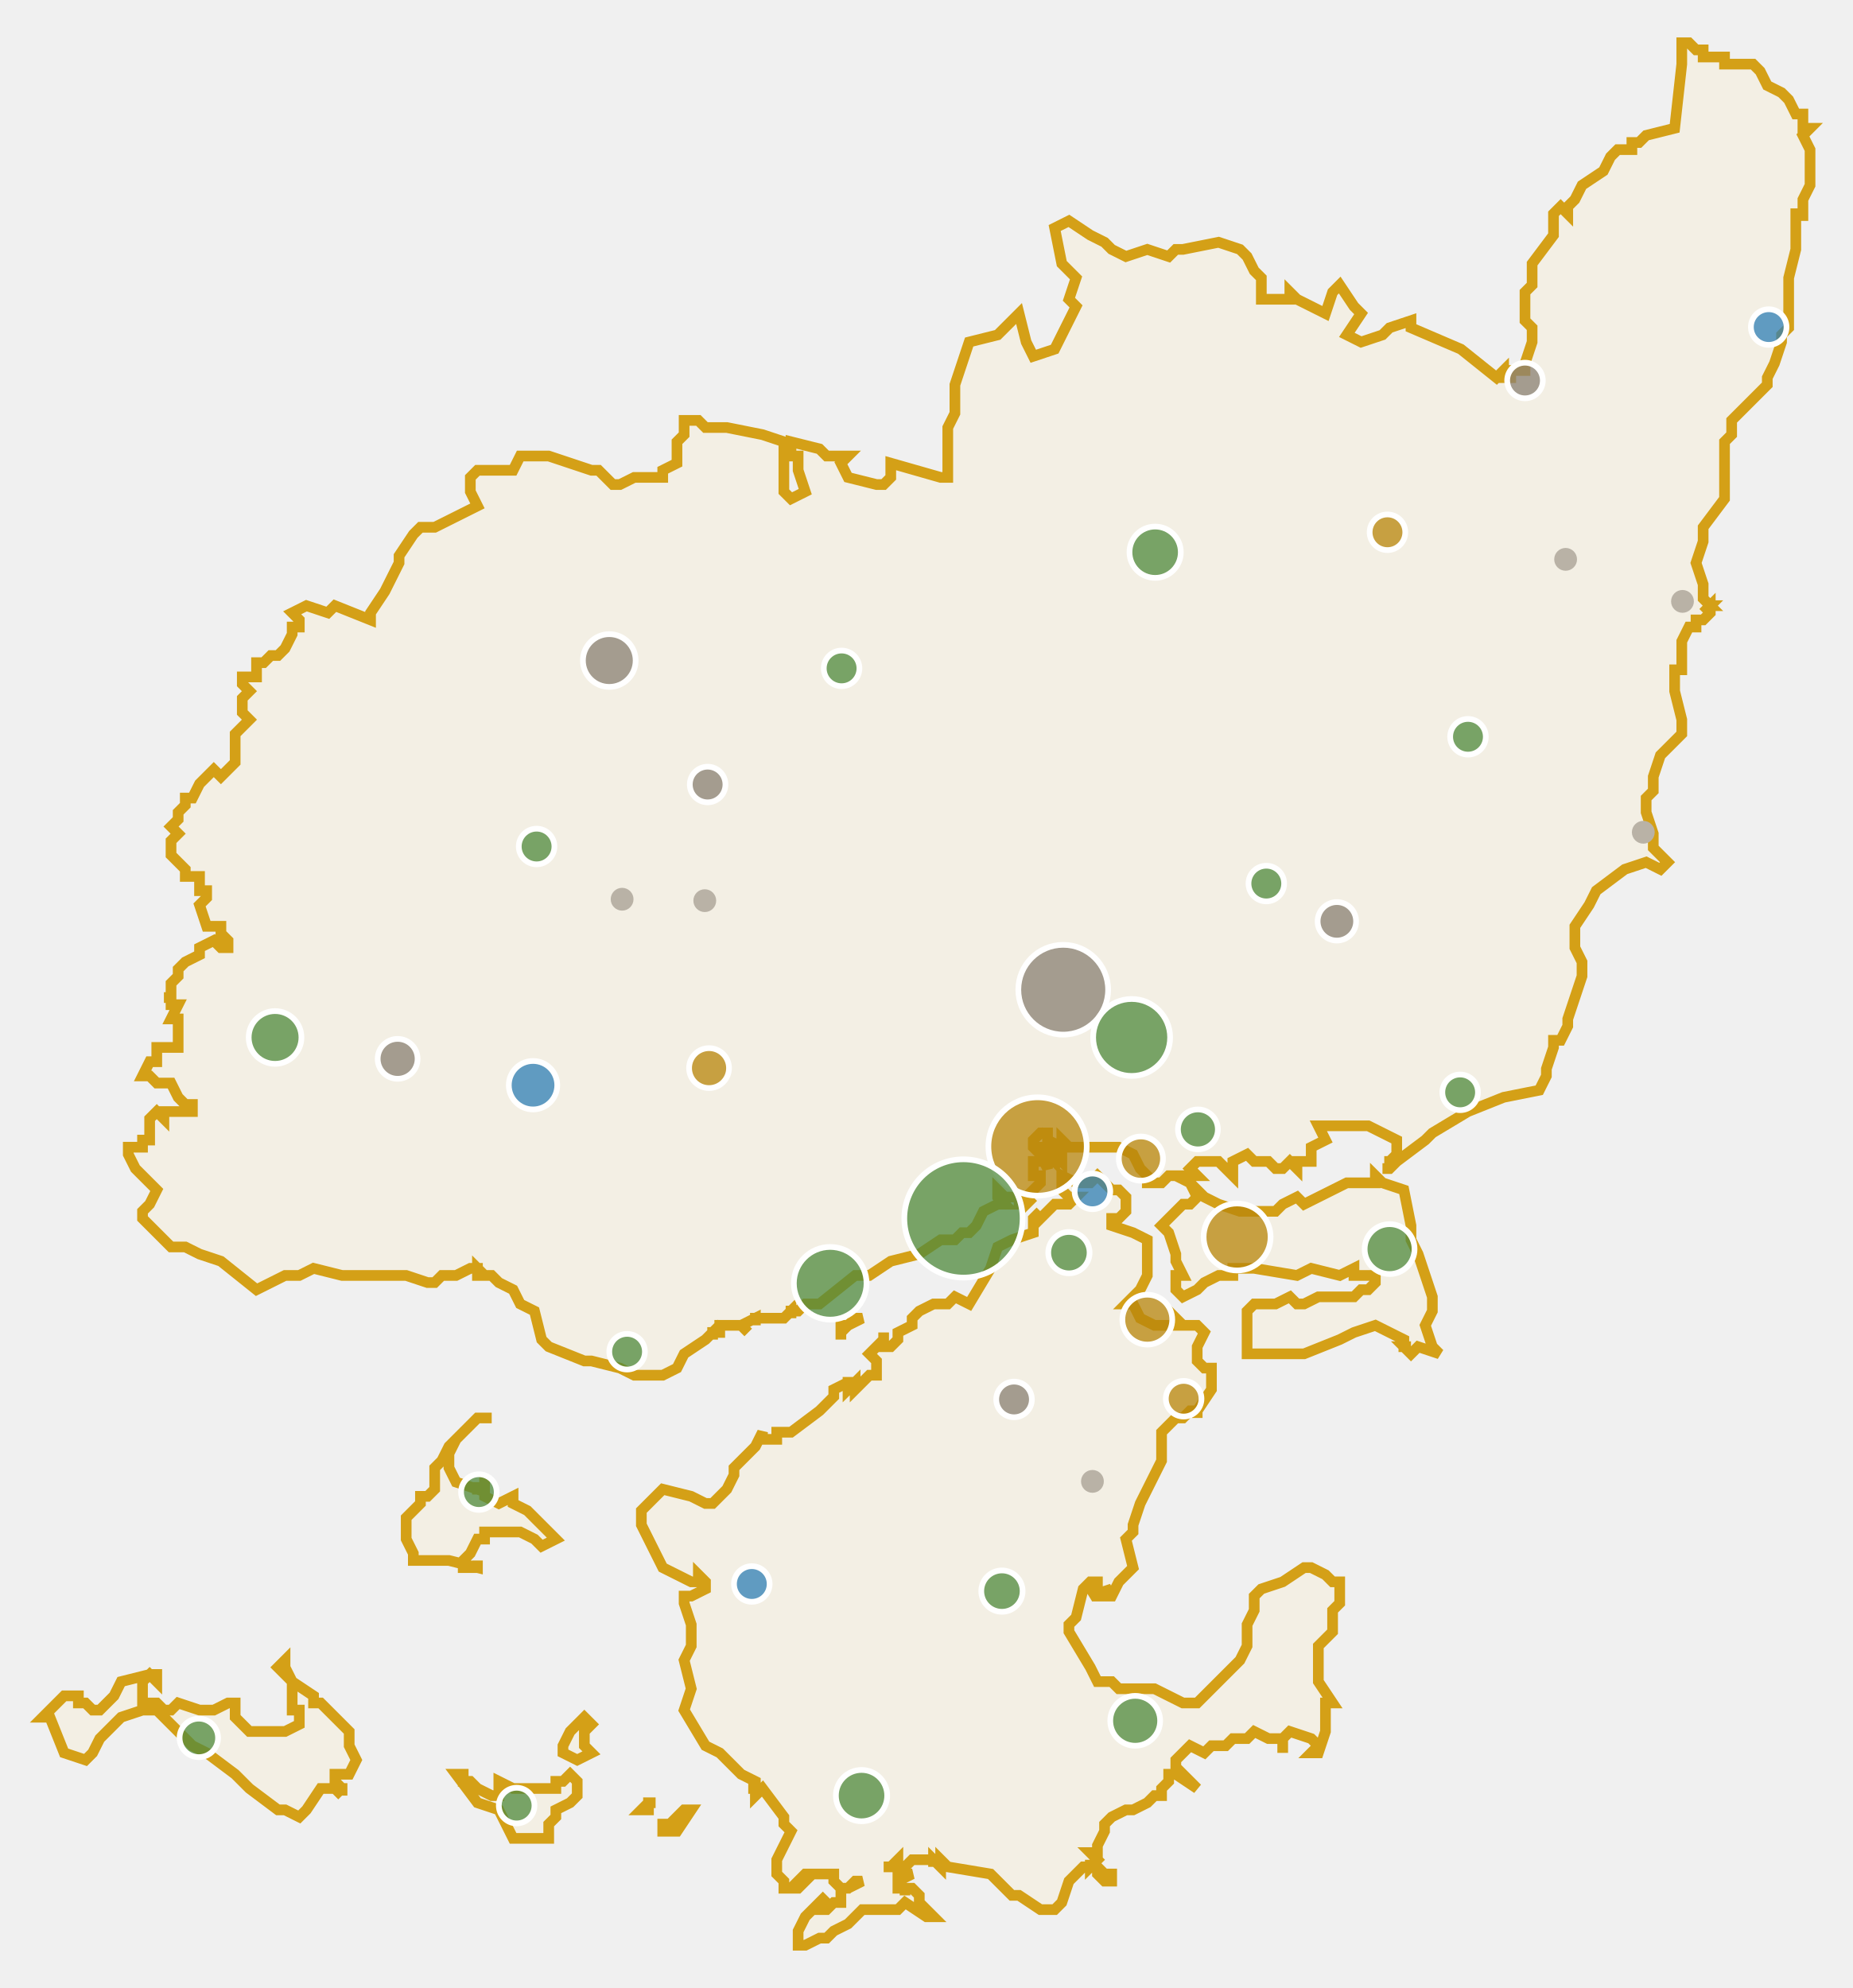
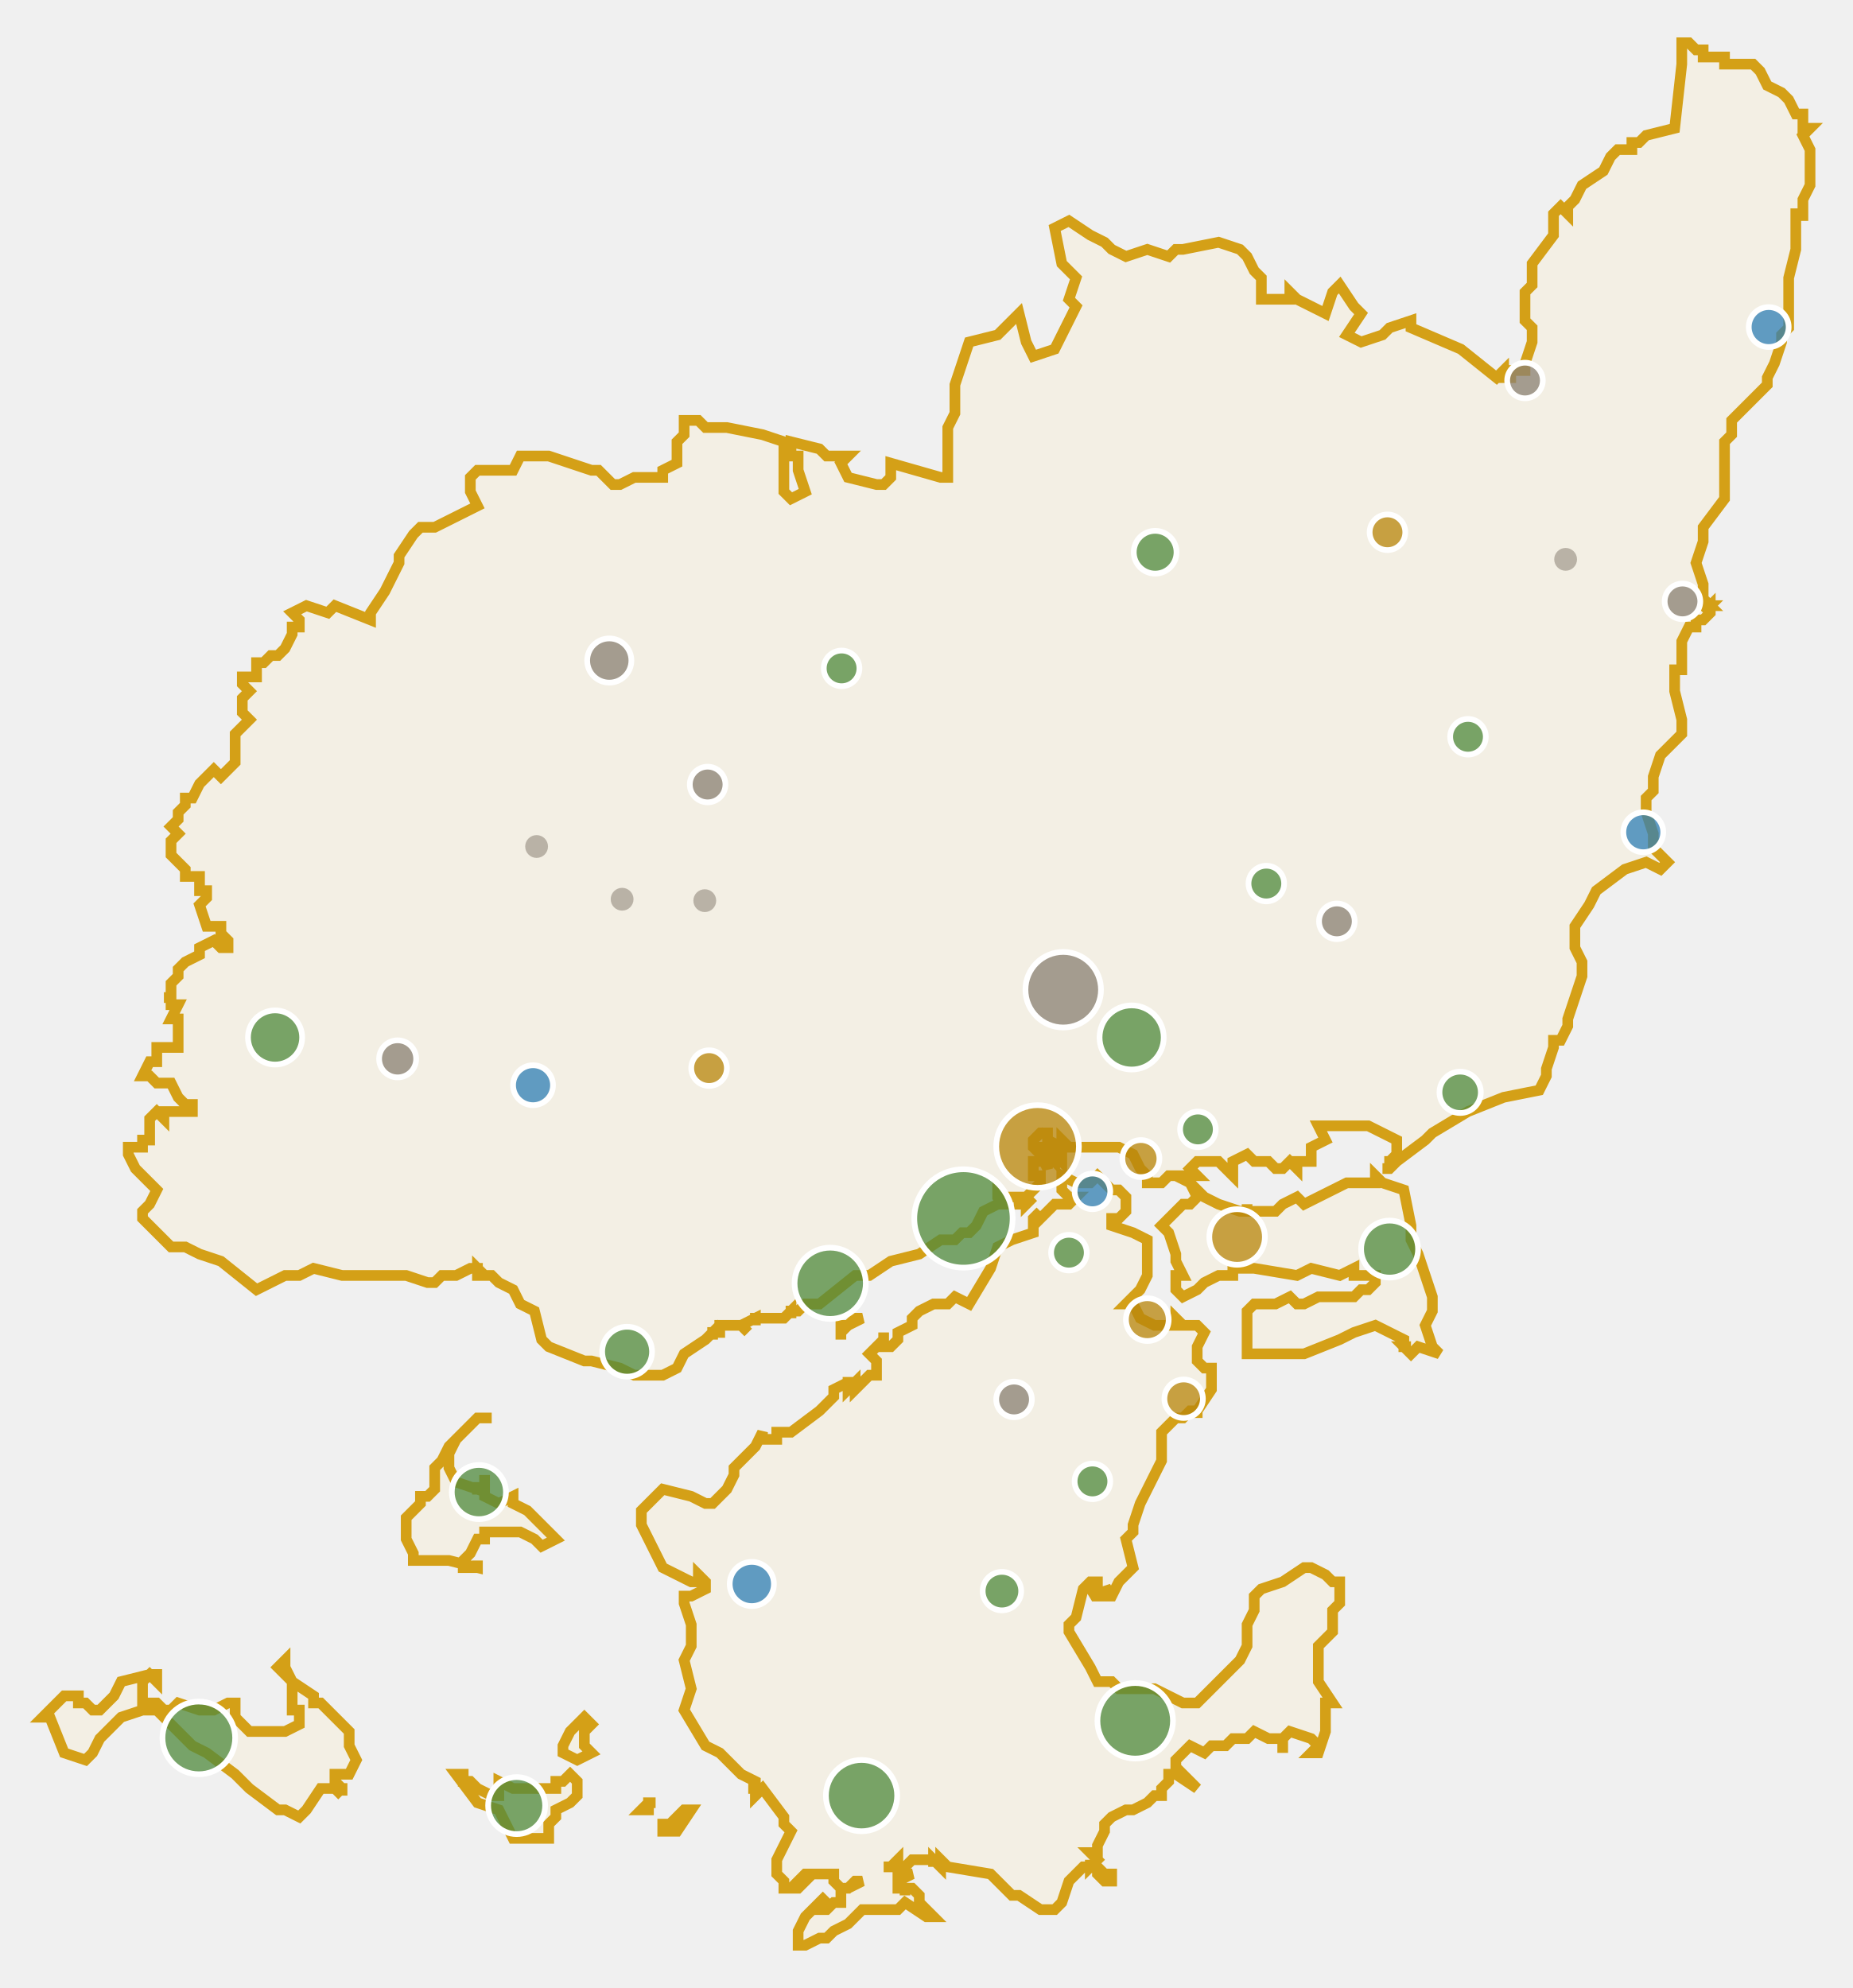
<svg xmlns="http://www.w3.org/2000/svg" viewBox="0 0 260 279" width="260" height="279">
  <path d="M154,263L155,264L156,264L156,263L155,263L154,262L154,263ZM147,162L148,163L148,162L149,163L149,162L147,160L147,161L146,161L146,162L147,164L147,163L147,162ZM166,35L165,35L164,36L161,35L158,36L156,35L155,34L153,33L150,31L148,32L149,37L151,39L150,42L151,43L148,49L145,50L144,48L143,44L140,47L136,48L135,51L134,54L134,56L134,58L133,60L133,66L133,67L132,67L125,65L125,67L124,68L123,68L119,67L118,65L119,64L118,64L116,64L115,63L111,62L111,64L112,64L112,66L113,69L111,70L110,69L110,67L110,62L107,61L102,60L101,60L99,60L98,59L96,59L96,61L95,62L95,64L95,65L93,66L93,67L91,67L90,67L89,67L87,68L86,68L84,66L83,66L80,65L77,64L73,64L72,66L67,66L66,67L66,68L66,69L67,71L61,74L59,74L58,75L56,78L56,79L55,81L54,83L52,86L52,87L47,85L46,86L43,85L41,86L42,87L42,88L41,88L41,89L40,91L39,92L38,92L37,93L36,93L36,94L36,95L34,95L34,96L35,97L34,98L34,99L34,100L35,101L33,103L33,107L31,109L30,108L28,110L27,112L26,112L26,113L25,114L25,115L24,116L25,117L24,118L24,120L26,122L26,123L28,123L28,124L28,125L29,125L29,126L28,127L29,130L30,130L31,130L31,131L32,132L32,133L31,133L30,132L28,133L28,134L26,135L25,136L25,137L24,138L24,139L24,140L23,140L24,140L24,141L25,141L24,143L25,143L25,144L25,145L25,147L24,147L22,147L22,149L21,149L20,151L21,151L22,152L24,152L25,154L26,155L27,155L27,156L24,156L23,156L23,157L22,156L21,157L21,158L21,159L21,160L20,160L20,161L18,161L18,162L19,164L20,165L21,166L22,167L21,169L20,170L20,171L24,175L26,175L28,176L31,177L36,181L40,179L42,179L44,178L48,179L50,179L55,179L57,179L60,180L61,180L62,179L64,179L66,178L67,178L67,179L68,179L67,179L67,178L68,179L69,179L70,180L72,181L73,183L75,184L76,188L77,189L82,191L83,191L87,192L89,193L92,193L93,193L95,192L96,190L99,188L100,187L100,188L100,187L100,188L100,187L101,187L101,186L104,186L105,187L104,186L106,185L106,186L106,185L108,185L110,185L111,184L111,185L111,184L112,184L113,183L115,183L120,179L122,179L125,177L129,176L132,174L134,174L135,173L136,173L137,172L138,170L140,169L141,169L140,168L140,167L141,168L142,168L143,168L143,169L144,169L143,169L143,168L144,168L144,169L145,168L144,169L144,168L145,168L144,168L145,167L146,166L146,165L145,165L145,164L145,163L146,163L146,162L145,161L145,160L146,159L147,159L147,160L149,161L149,160L150,161L157,161L159,162L160,164L161,165L161,166L163,166L164,165L165,165L167,166L166,165L167,165L168,165L167,164L168,163L169,163L171,163L173,165L173,163L175,162L176,163L177,163L178,163L179,164L180,164L181,163L182,164L182,163L184,163L184,161L186,160L185,158L187,158L192,158L196,160L196,162L195,163L195,164L195,163L196,163L195,164L194,164L195,164L196,163L200,160L201,159L206,156L211,154L216,153L217,151L217,150L218,147L218,146L219,146L220,144L220,143L222,137L222,135L221,133L221,131L221,130L223,127L224,125L228,122L231,121L233,122L234,121L232,119L232,117L231,114L231,112L232,111L232,109L233,106L235,104L236,103L236,101L235,97L235,94L236,94L236,93L236,90L237,88L238,88L238,87L239,87L240,86L240,85L239,86L240,85L239,85L240,85L239,85L240,85L239,84L239,83L239,82L238,79L239,76L239,74L242,70L242,68L242,65L242,62L243,61L243,59L244,58L247,55L248,54L248,53L249,51L250,48L250,47L251,46L251,45L251,44L251,39L252,35L252,30L253,30L253,31L253,30L253,29L253,28L254,26L254,24L254,23L254,22L254,21L253,19L254,18L253,18L253,16L252,16L251,14L250,13L248,12L247,10L246,9L245,9L244,9L243,9L242,9L242,8L241,8L239,8L239,7L238,7L237,6L236,6L236,7L236,8L236,9L235,18L231,19L230,20L229,20L229,21L228,21L227,21L226,22L225,24L222,26L221,28L220,29L220,30L219,29L218,30L218,31L218,32L218,33L215,37L215,38L215,40L214,41L214,42L214,43L214,45L215,46L215,48L214,51L214,52L212,52L212,53L211,53L211,52L210,53L205,49L198,46L198,45L195,46L194,47L191,48L189,47L191,44L190,43L188,40L187,41L186,44L184,43L182,42L181,41L181,42L177,42L177,40L177,39L176,38L175,36L174,35L171,34L166,35ZM67,209L64,208L63,206L63,204L64,202L67,199L69,199L68,199L67,199L64,202L63,203L62,205L61,206L61,209L60,210L59,210L59,211L58,212L57,213L57,214L57,216L58,218L58,219L59,219L63,219L67,220L67,219L67,220L66,220L65,220L65,219L66,218L67,216L68,216L68,215L69,215L73,215L75,216L76,217L78,216L77,215L76,214L74,212L72,211L72,210L70,211L68,210L68,209L68,207L68,209L67,209L67,208L67,209ZM23,240L22,239L21,239L20,239L20,238L20,237L20,236L21,235L22,236L22,235L21,235L17,236L16,238L14,240L13,240L12,239L11,239L11,238L9,238L8,239L6,241L7,241L9,246L12,247L13,246L14,244L15,243L16,242L17,241L20,240L22,240L23,241L24,242L27,245L29,246L33,249L35,251L39,254L40,254L42,255L43,254L45,251L46,251L47,251L48,252L47,251L48,251L48,252L48,251L47,250L47,249L49,249L50,247L49,245L49,243L47,241L46,240L45,239L44,239L44,238L41,236L40,234L40,233L39,234L40,235L41,236L41,237L41,238L41,240L42,240L42,242L40,243L39,243L38,243L35,243L33,241L33,240L33,239L32,239L30,240L29,240L28,240L25,239L24,240L23,240ZM78,250L78,251L78,250L78,251L77,251L74,251L72,251L70,250L70,252L69,252L67,251L66,250L65,250L65,249L64,249L67,253L70,254L72,258L74,258L76,258L77,258L77,257L77,256L77,257L77,256L78,255L78,254L80,253L81,252L81,251L81,250L80,249L79,250L78,250ZM82,243L83,242L82,241L80,243L79,245L79,246L81,247L83,246L82,245L82,243ZM91,253L90,254L91,254L91,253L92,253L91,253ZM94,256L93,256L93,257L95,257L97,254L96,254L94,256ZM111,201L110,201L109,201L109,202L107,202L107,201L106,203L105,204L103,206L103,207L102,209L100,211L99,211L97,210L93,209L92,210L91,211L90,212L90,213L90,214L92,218L93,220L95,221L97,222L99,222L98,222L98,221L99,222L99,223L97,224L96,224L96,225L97,228L97,230L97,231L96,233L97,237L96,240L99,245L101,246L104,249L106,250L106,251L105,251L106,251L106,252L107,251L110,255L110,256L111,257L110,259L109,261L109,262L109,263L110,264L110,265L112,265L113,264L112,264L113,263L115,263L117,263L117,264L118,265L119,265L120,264L121,264L119,265L118,265L118,266L118,267L117,267L116,268L115,268L115,267L116,266L113,269L112,271L112,272L112,273L113,273L115,272L116,272L117,271L119,270L120,269L121,268L123,268L126,268L127,267L130,269L131,269L130,268L129,267L129,266L128,265L127,265L127,266L127,265L126,265L126,264L128,263L126,263L126,262L125,262L124,262L125,262L126,261L126,262L127,262L126,262L127,262L128,261L129,261L130,261L131,261L131,262L131,261L132,262L132,261L133,262L139,263L142,266L143,266L146,268L148,268L149,267L150,264L152,262L153,262L153,261L153,262L154,261L153,260L154,260L154,259L155,257L155,256L156,255L158,254L159,254L161,253L162,252L163,252L163,251L164,250L164,249L165,249L168,251L165,248L165,247L166,246L167,245L169,246L170,245L172,245L173,244L175,244L176,243L178,244L179,244L180,244L180,246L180,244L181,243L184,244L185,245L184,246L185,246L186,243L186,242L186,240L186,239L187,239L185,236L185,233L185,232L185,231L186,230L187,229L187,228L187,226L188,225L188,224L188,222L187,222L186,221L184,220L183,220L180,222L177,223L176,224L176,226L175,228L175,231L174,233L172,235L168,239L167,239L166,239L162,237L160,237L157,237L156,236L154,236L153,234L150,229L150,228L151,227L152,223L153,222L154,222L154,223L153,224L156,223L155,224L156,224L155,224L154,224L155,224L154,224L156,224L157,222L159,220L158,216L159,215L159,214L160,211L161,209L163,205L163,201L164,200L165,199L166,199L167,198L168,198L168,199L168,198L170,195L170,194L170,192L169,192L168,191L168,189L169,187L168,186L166,186L165,185L165,186L164,186L162,186L160,185L159,183L158,183L159,182L160,181L161,179L161,178L161,177L161,175L161,174L159,173L156,172L156,171L157,171L156,171L157,171L158,170L158,168L157,167L156,167L154,165L153,166L151,166L149,165L149,166L149,167L150,168L151,168L150,169L149,169L148,169L146,171L145,172L145,171L146,170L145,171L145,172L145,173L142,174L140,175L139,178L136,183L134,182L133,183L131,183L129,184L128,185L128,186L126,187L126,188L125,189L124,189L124,188L124,187L124,188L123,189L122,190L123,191L123,193L122,193L120,195L120,194L119,195L119,194L121,194L120,194L119,194L117,195L117,196L116,197L115,198L111,201ZM168,181L169,180L171,179L173,179L173,178L174,178L175,178L176,178L182,179L184,178L188,179L190,178L190,179L192,179L193,179L193,180L192,181L191,181L190,182L189,182L188,182L185,182L183,183L182,183L181,182L179,183L177,183L176,183L175,184L175,185L175,187L175,189L175,190L176,190L180,190L183,190L188,188L190,187L193,186L195,187L197,188L197,189L198,189L197,189L198,190L199,189L202,190L201,189L200,186L201,184L201,182L200,179L199,176L198,174L198,172L197,167L194,166L193,165L193,166L192,166L189,166L183,169L182,168L180,169L179,170L176,170L175,170L175,169L175,170L174,170L171,169L169,168L168,167L169,168L167,166L168,168L167,169L166,169L165,170L164,171L163,172L164,173L165,176L165,177L166,179L165,179L165,180L165,181L166,182L168,181ZM119,186L118,186L118,187L118,188L118,187L119,186L121,185L120,185L119,186Z" fill="#f3efe4" stroke="#d4a017" stroke-width="1.5" fill-rule="evenodd" />
-   <circle cx="145.6" cy="160.9" r="6.9" fill="#b8860b" fill-opacity="0.75" stroke="#fff" stroke-width="0.8" />
-   <circle cx="149.2" cy="138.9" r="6.3" fill="#8a8073" fill-opacity="0.75" stroke="#fff" stroke-width="0.8" />
-   <circle cx="158.8" cy="145.6" r="5.4" fill="#4f8a3c" fill-opacity="0.75" stroke="#fff" stroke-width="0.8" />
-   <circle cx="135.2" cy="171" r="8.3" fill="#4f8a3c" fill-opacity="0.75" stroke="#fff" stroke-width="0.8" />
-   <circle cx="160.1" cy="162.6" r="3.1" fill="#b8860b" fill-opacity="0.75" stroke="#fff" stroke-width="0.8" />
+   <circle cx="145.6" cy="160.9" r="5.8" fill="#b8860b" fill-opacity="0.75" stroke="#fff" stroke-width="0.8" />
+   <circle cx="149.2" cy="138.9" r="5.3" fill="#8a8073" fill-opacity="0.75" stroke="#fff" stroke-width="0.8" />
+   <circle cx="158.8" cy="145.6" r="4.5" fill="#4f8a3c" fill-opacity="0.75" stroke="#fff" stroke-width="0.8" />
+   <circle cx="135.2" cy="171" r="6.9" fill="#4f8a3c" fill-opacity="0.75" stroke="#fff" stroke-width="0.8" />
+   <circle cx="160.1" cy="162.6" r="2.6" fill="#b8860b" fill-opacity="0.75" stroke="#fff" stroke-width="0.8" />
  <circle cx="153.3" cy="167.2" r="2.5" fill="#2f7fb5" fill-opacity="0.75" stroke="#fff" stroke-width="0.8" />
-   <circle cx="168.1" cy="158.5" r="2.8" fill="#4f8a3c" fill-opacity="0.75" stroke="#fff" stroke-width="0.8" />
-   <circle cx="187.6" cy="129.3" r="2.7" fill="#8a8073" fill-opacity="0.75" stroke="#fff" stroke-width="0.8" />
+   <circle cx="168.1" cy="158.5" r="2.5" fill="#4f8a3c" fill-opacity="0.75" stroke="#fff" stroke-width="0.8" />
+   <circle cx="187.6" cy="129.3" r="2.5" fill="#8a8073" fill-opacity="0.75" stroke="#fff" stroke-width="0.8" />
  <circle cx="177.7" cy="124" r="2.5" fill="#4f8a3c" fill-opacity="0.75" stroke="#fff" stroke-width="0.8" />
-   <circle cx="173.6" cy="173.6" r="4.7" fill="#b8860b" fill-opacity="0.75" stroke="#fff" stroke-width="0.8" />
-   <circle cx="195" cy="175.3" r="3.5" fill="#4f8a3c" fill-opacity="0.75" stroke="#fff" stroke-width="0.8" />
-   <circle cx="204.9" cy="153.3" r="2.5" fill="#4f8a3c" fill-opacity="0.75" stroke="#fff" stroke-width="0.8" />
-   <circle cx="161" cy="185.2" r="3.5" fill="#b8860b" fill-opacity="0.75" stroke="#fff" stroke-width="0.8" />
+   <circle cx="173.6" cy="173.6" r="3.9" fill="#b8860b" fill-opacity="0.75" stroke="#fff" stroke-width="0.8" />
+   <circle cx="195" cy="175.3" r="4.0" fill="#4f8a3c" fill-opacity="0.75" stroke="#fff" stroke-width="0.8" />
+   <circle cx="204.9" cy="153.3" r="2.9" fill="#4f8a3c" fill-opacity="0.75" stroke="#fff" stroke-width="0.8" />
+   <circle cx="161" cy="185.2" r="3.0" fill="#b8860b" fill-opacity="0.75" stroke="#fff" stroke-width="0.8" />
  <circle cx="142.3" cy="196.4" r="2.5" fill="#8a8073" fill-opacity="0.75" stroke="#fff" stroke-width="0.8" />
-   <circle cx="150" cy="175.8" r="2.9" fill="#4f8a3c" fill-opacity="0.75" stroke="#fff" stroke-width="0.8" />
-   <circle cx="166.1" cy="196.3" r="2.5" fill="#b8860b" fill-opacity="0.75" stroke="#fff" stroke-width="0.8" />
-   <circle cx="153.3" cy="207.9" r="1.6" fill="#b9b2a6" />
-   <circle cx="140.6" cy="223.3" r="2.9" fill="#4f8a3c" fill-opacity="0.75" stroke="#fff" stroke-width="0.8" />
-   <circle cx="159.3" cy="241.5" r="3.5" fill="#4f8a3c" fill-opacity="0.75" stroke="#fff" stroke-width="0.8" />
-   <circle cx="120.9" cy="252" r="3.6" fill="#4f8a3c" fill-opacity="0.75" stroke="#fff" stroke-width="0.8" />
-   <circle cx="105.5" cy="222.3" r="2.5" fill="#2f7fb5" fill-opacity="0.75" stroke="#fff" stroke-width="0.8" />
+   <circle cx="150" cy="175.8" r="2.5" fill="#4f8a3c" fill-opacity="0.75" stroke="#fff" stroke-width="0.8" />
+   <circle cx="166.1" cy="196.3" r="2.7" fill="#b8860b" fill-opacity="0.75" stroke="#fff" stroke-width="0.8" />
+   <circle cx="153.3" cy="207.9" r="2.5" fill="#4f8a3c" fill-opacity="0.75" stroke="#fff" stroke-width="0.8" />
+   <circle cx="140.6" cy="223.3" r="2.7" fill="#4f8a3c" fill-opacity="0.75" stroke="#fff" stroke-width="0.8" />
+   <circle cx="159.3" cy="241.5" r="5.3" fill="#4f8a3c" fill-opacity="0.75" stroke="#fff" stroke-width="0.8" />
+   <circle cx="120.9" cy="252" r="5.0" fill="#4f8a3c" fill-opacity="0.75" stroke="#fff" stroke-width="0.8" />
+   <circle cx="105.5" cy="222.3" r="3.1" fill="#2f7fb5" fill-opacity="0.75" stroke="#fff" stroke-width="0.8" />
  <circle cx="87.3" cy="126.2" r="1.6" fill="#b9b2a6" />
  <circle cx="99.3" cy="110.1" r="2.5" fill="#8a8073" fill-opacity="0.75" stroke="#fff" stroke-width="0.8" />
-   <circle cx="85.5" cy="92.7" r="3.7" fill="#8a8073" fill-opacity="0.75" stroke="#fff" stroke-width="0.8" />
+   <circle cx="85.5" cy="92.7" r="3.1" fill="#8a8073" fill-opacity="0.75" stroke="#fff" stroke-width="0.8" />
  <circle cx="98.9" cy="126.4" r="1.6" fill="#b9b2a6" />
-   <circle cx="75.3" cy="118.8" r="2.5" fill="#4f8a3c" fill-opacity="0.75" stroke="#fff" stroke-width="0.8" />
+   <circle cx="75.3" cy="118.8" r="1.6" fill="#b9b2a6" />
  <circle cx="118.1" cy="93.8" r="2.5" fill="#4f8a3c" fill-opacity="0.75" stroke="#fff" stroke-width="0.8" />
-   <circle cx="99.5" cy="149.9" r="2.8" fill="#b8860b" fill-opacity="0.75" stroke="#fff" stroke-width="0.8" />
-   <circle cx="74.8" cy="152.3" r="3.4" fill="#2f7fb5" fill-opacity="0.75" stroke="#fff" stroke-width="0.8" />
-   <circle cx="55.8" cy="148.6" r="2.8" fill="#8a8073" fill-opacity="0.75" stroke="#fff" stroke-width="0.8" />
-   <circle cx="116.5" cy="180.1" r="5.1" fill="#4f8a3c" fill-opacity="0.75" stroke="#fff" stroke-width="0.8" />
-   <circle cx="88" cy="189.7" r="2.5" fill="#4f8a3c" fill-opacity="0.75" stroke="#fff" stroke-width="0.8" />
-   <circle cx="38.6" cy="145.6" r="3.7" fill="#4f8a3c" fill-opacity="0.75" stroke="#fff" stroke-width="0.8" />
-   <circle cx="67.2" cy="209.4" r="2.5" fill="#4f8a3c" fill-opacity="0.75" stroke="#fff" stroke-width="0.8" />
-   <circle cx="72.5" cy="253.4" r="2.5" fill="#4f8a3c" fill-opacity="0.75" stroke="#fff" stroke-width="0.8" />
-   <circle cx="27.9" cy="243.9" r="2.7" fill="#4f8a3c" fill-opacity="0.75" stroke="#fff" stroke-width="0.8" />
+   <circle cx="99.5" cy="149.9" r="2.5" fill="#b8860b" fill-opacity="0.75" stroke="#fff" stroke-width="0.8" />
+   <circle cx="74.8" cy="152.3" r="2.8" fill="#2f7fb5" fill-opacity="0.75" stroke="#fff" stroke-width="0.8" />
+   <circle cx="55.8" cy="148.6" r="2.6" fill="#8a8073" fill-opacity="0.75" stroke="#fff" stroke-width="0.8" />
+   <circle cx="116.5" cy="180.1" r="5.0" fill="#4f8a3c" fill-opacity="0.75" stroke="#fff" stroke-width="0.8" />
+   <circle cx="88" cy="189.7" r="3.5" fill="#4f8a3c" fill-opacity="0.75" stroke="#fff" stroke-width="0.8" />
+   <circle cx="38.6" cy="145.6" r="3.8" fill="#4f8a3c" fill-opacity="0.75" stroke="#fff" stroke-width="0.8" />
+   <circle cx="67.2" cy="209.4" r="3.8" fill="#4f8a3c" fill-opacity="0.75" stroke="#fff" stroke-width="0.8" />
+   <circle cx="72.5" cy="253.4" r="4.0" fill="#4f8a3c" fill-opacity="0.75" stroke="#fff" stroke-width="0.8" />
+   <circle cx="27.9" cy="243.9" r="5.1" fill="#4f8a3c" fill-opacity="0.75" stroke="#fff" stroke-width="0.8" />
  <circle cx="194.7" cy="74.7" r="2.5" fill="#b8860b" fill-opacity="0.75" stroke="#fff" stroke-width="0.8" />
-   <circle cx="236.1" cy="84.4" r="1.6" fill="#b9b2a6" />
+   <circle cx="236.1" cy="84.4" r="2.5" fill="#8a8073" fill-opacity="0.75" stroke="#fff" stroke-width="0.8" />
  <circle cx="214" cy="53.4" r="2.5" fill="#8a8073" fill-opacity="0.75" stroke="#fff" stroke-width="0.8" />
  <circle cx="219.7" cy="78.5" r="1.6" fill="#b9b2a6" />
  <circle cx="206" cy="103.4" r="2.5" fill="#4f8a3c" fill-opacity="0.75" stroke="#fff" stroke-width="0.8" />
-   <circle cx="162.1" cy="77.5" r="3.6" fill="#4f8a3c" fill-opacity="0.75" stroke="#fff" stroke-width="0.8" />
-   <circle cx="230.6" cy="116.8" r="1.6" fill="#b9b2a6" />
-   <circle cx="248.2" cy="45.9" r="2.5" fill="#2f7fb5" fill-opacity="0.75" stroke="#fff" stroke-width="0.8" />
+   <circle cx="162.1" cy="77.5" r="3.0" fill="#4f8a3c" fill-opacity="0.75" stroke="#fff" stroke-width="0.8" />
+   <circle cx="230.6" cy="116.8" r="2.8" fill="#2f7fb5" fill-opacity="0.75" stroke="#fff" stroke-width="0.8" />
+   <circle cx="248.2" cy="45.9" r="2.8" fill="#2f7fb5" fill-opacity="0.75" stroke="#fff" stroke-width="0.8" />
</svg>
